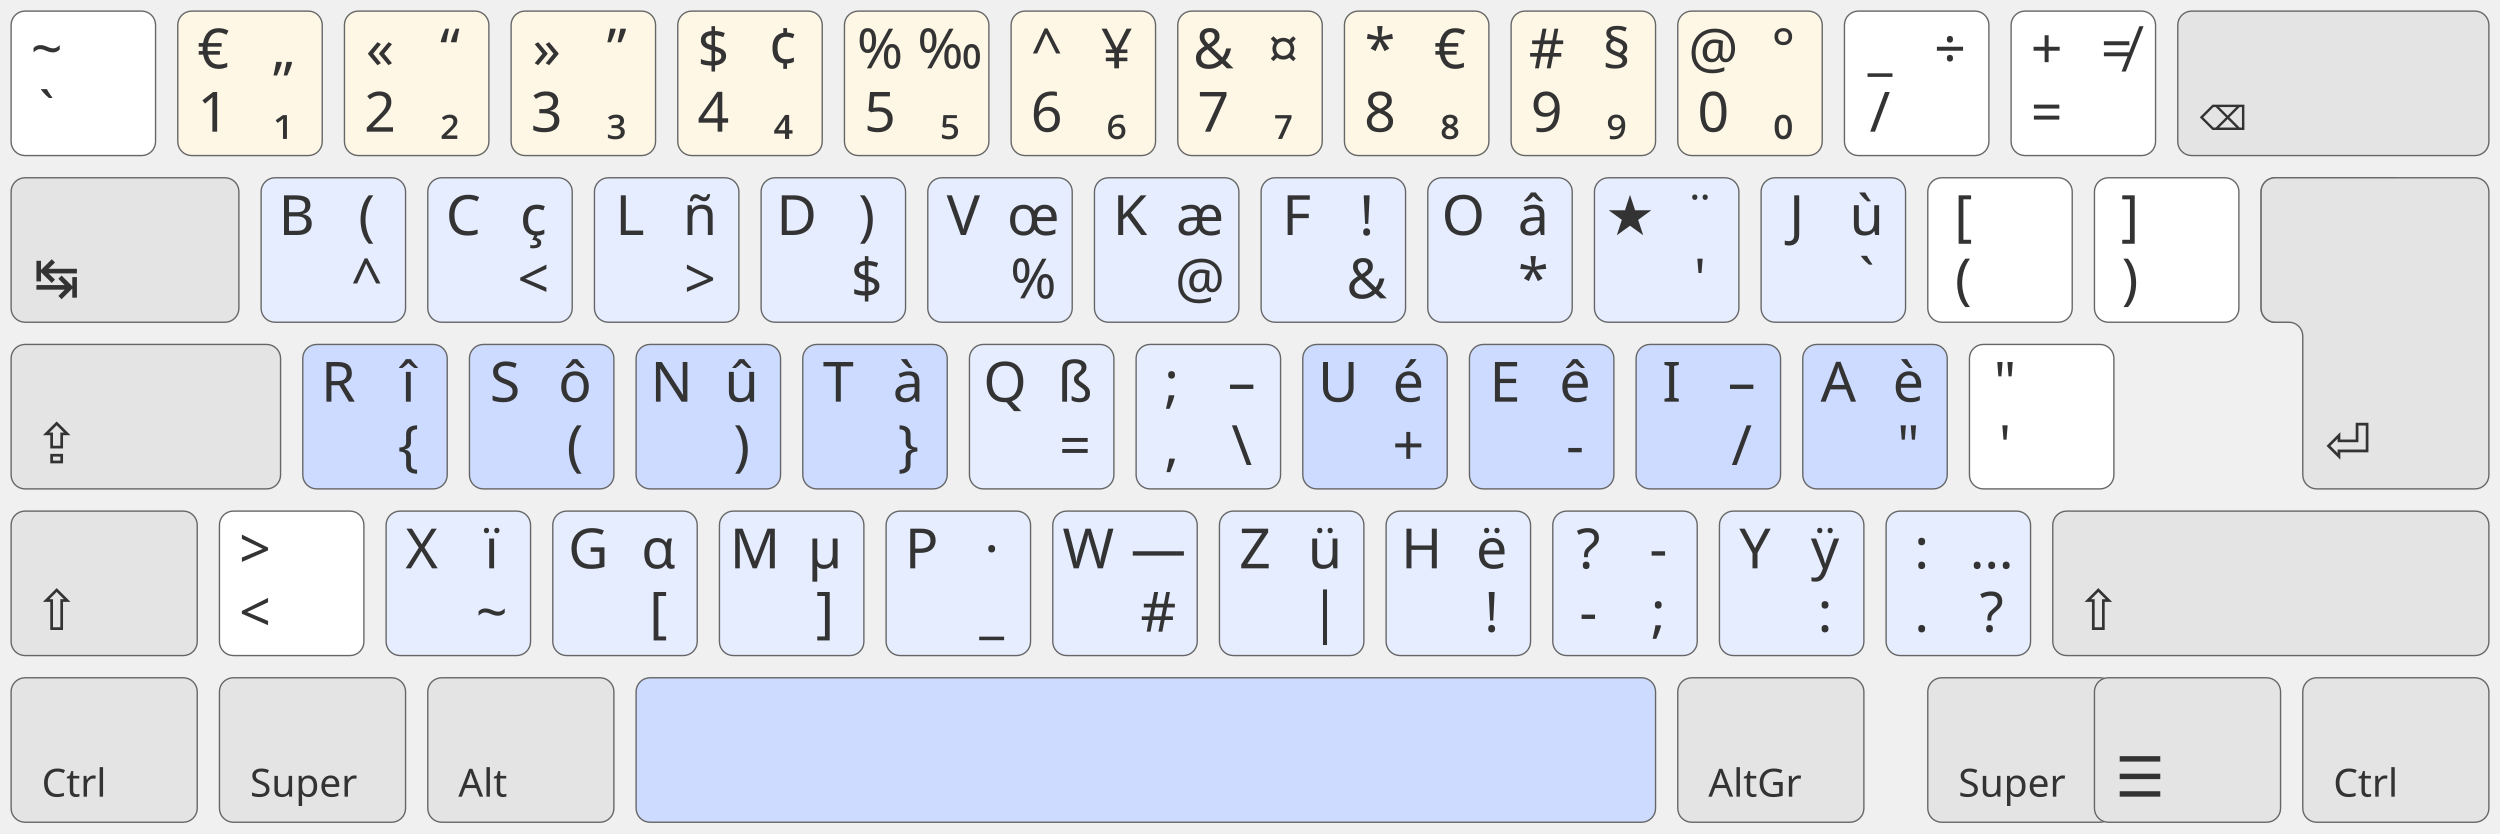
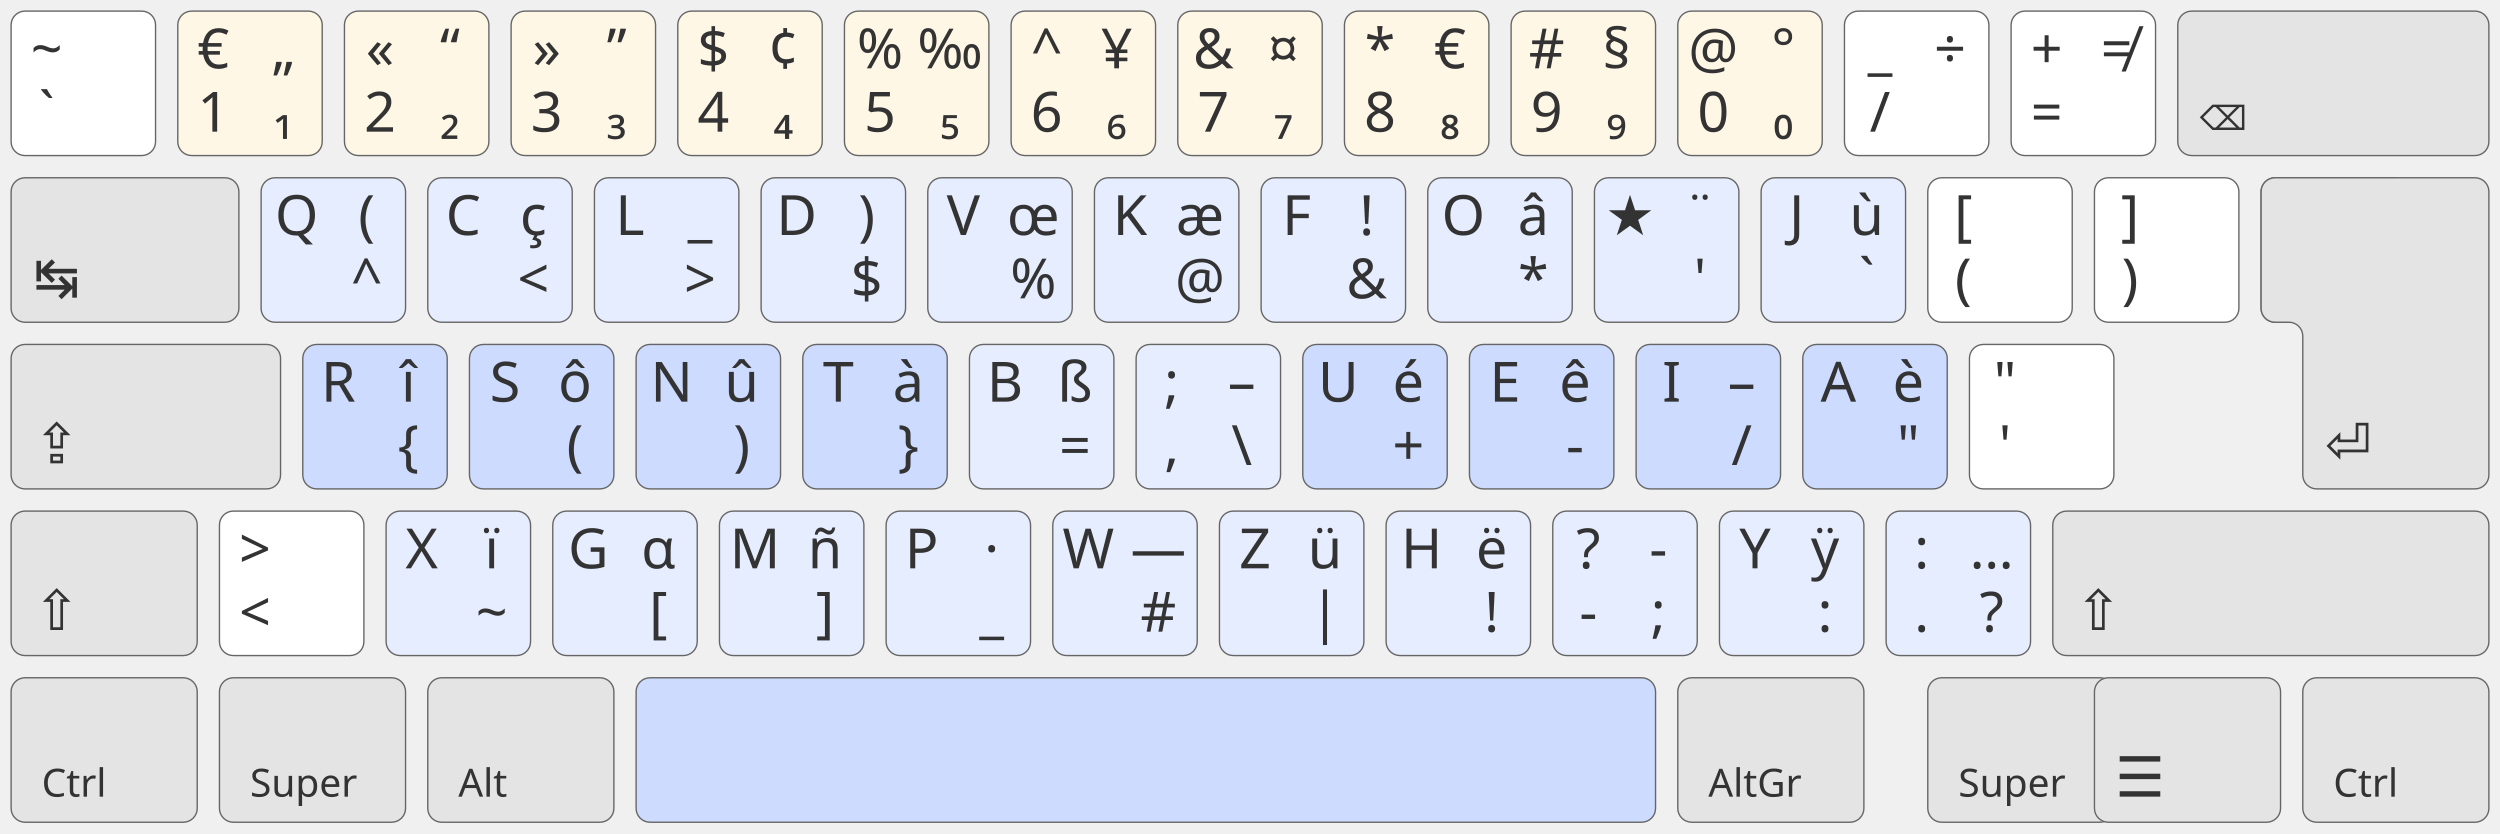
<svg xmlns="http://www.w3.org/2000/svg" class="iso intlBackslash mixed" platform="gnu" theme="reach" viewBox="0 0 900 300">
  <style>
    :root { color-scheme: light dark; }

    rect, path {
      stroke: #666;
      stroke-width: .5px;
      fill: #fff;
    }
    .specialKey,
    .specialKey rect,
    .specialKey path {
      fill: #e4e4e4;
    }
    text {
      fill: #333;
      font: normal 20px sans-serif;
      text-align: center;
    }
    #Backspace text {
      font-size: 12px;
    }

    #Escape { display: none; }

    #row_AE { transform: translate(4px, 4px); }
    #row_AD { transform: translate(4px, 64px); }
    #row_AC { transform: translate(4px, 124px); }
    #row_AB { transform: translate(4px, 184px); }
    #row_AA { transform: translate(4px, 244px); }

    /* Backslash + Enter */
    #Enter path.alt,
    #Enter     .iso,
    #Backslash .iso,
    .alt #Enter rect.ansi,
    .iso #Enter rect.ansi,
    .iso #Enter text.ansi,
    .alt #Backslash .ansi,
    .iso #Backslash .ansi { display: none; }
    #Enter text.ansi,
    .alt #Enter     .alt,
    .iso #Enter     .iso,
    .iso #Backslash .iso { display: block; }
    .iso #Backslash { transform: translate(765px, 60px); }
    .alt #Backslash { transform: translate(780px, -60px); }

    /* Backspace + IntlYen */
    #IntlYen, #Backspace .alt,
    .intlYen  #Backspace .ansi { display: none; }
    .intlYen  #Backspace .alt,
    .intlYen  #IntlYen { display: block; }

    /* ShiftLeft + IntlBackslash */
    #IntlBackslash, #ShiftLeft .iso,
    .intlBackslash  #ShiftLeft .ansi { display: none; }
    .intlBackslash  #ShiftLeft .iso,
    .intlBackslash  #IntlBackslash { display: block; }

    /* ShiftRight + IntlRo */
    #IntlRo, #ShiftRight .abnt,
    .intlRo  #ShiftRight .ansi { display: none; }
    .intlRo  #ShiftRight .abnt,
    .intlRo  #IntlRo { display: block; }

    /* Angle Mod */
    .am #KeyZ          { transform: translateX( 74px); }
    .am #KeyX          { transform: translateX(134px); }
    .am #KeyC          { transform: translateX(194px); }
    .am #KeyV          { transform: translateX(254px); }
    .am #KeyB          { transform: translateX(314px); }
    .am #IntlBackslash { transform: translateX(374px); }

    .specialKey   .ergo,
    .specialKey   .ol60,
    .specialKey   .ol50,
    .specialKey   .ol40,
    #Space        .ol60,
    #Space        .ol50,
    #Space        .ol40,
    #Backquote    .ol60,
    #BracketRight .ol60,
    #Equal        .ol60,
    .ergo #CapsLock,
    .ergo #Space      rect,
    .ergo #Backslash  rect,
    .ergo .specialKey rect,
    .ergo .specialKey text { display: none; }
    .ol50 #Escape,
    .ol40 #Escape,
    .ol60 #Space        .ol60,
    .ol50 #Space        .ol50,
    .ol40 #Space        .ol40,
    .ol60 #Backquote    .ol60,
    .ol60 #BracketRight .ol60,
    .ol60 #Backslash    .ol60,
    .ol60 #Equal        .ol60,
    .ol60 .specialKey   .ol60,
    .ol50 .specialKey   .ol50,
    .ol40 .specialKey   .ol40,
    .ergo .specialKey   .ergo { display: block; }

    .ol50 .pinkyKey, .ol50 #ContextMenu,
    .ol40 .pinkyKey, .ol40 #ContextMenu,
    .ol40 #row_AE .numberKey { display: none; }

    .ergo #row_AE       { transform: translate(94px, 4px); }
    .ergo #row_AD       { transform: translate(64px, 64px); }
    .ergo #row_AC       { transform: translate(49px, 124px); }
    .ergo #row_AB       { transform: translate(19px, 184px); }

    .ergo #Tab          { transform: translate(15px, 0px); }
    .ergo #ShiftLeft    { transform: translate(60px, 0px); }
    .ergo #ControlLeft  { transform: translate(75px, 0px); }
    .ergo #MetaLeft     { transform: translate(150px, 0px); }
    .ergo #AltLeft      { transform: translate(240px, 0px); }
    .ergo #Space        { transform: translate(315px, 0px); }
    .ergo #AltRight     { transform: translate(540px, 0px); }
    .ergo #MetaRight    { transform: translate(630px, 0px); }
    .ergo #ControlRight { transform: translate(750px, 0px); }

    .ergo .left         { transform: translate(-15px, 0px); }
    .ergo .right        { transform: translate(15px, 0px); }

    .ol60 .left         { transform: translate(-75px, 0px); }
    .ol60 #ControlRight { transform: translate(810px, 0px); }
    .ol60 #Backquote    { transform: translate(-15px, 0px); }
    .ol60 #ShiftRight   { transform: translate(795px, 0px); }
    .ol60 #ContextMenu  { transform: translate(750px, 0px); }
    .ol60 #Backslash    { transform: translate(690px, 120px); }
    .ol60 #Backspace    { transform: translate(277.5px, 60px); }
    .ol60 #Enter        { transform: translate(322.5px, 60px); }

    .ol50 #Escape       { transform: translate(-15px, 0px); }
    .ol50 #Backspace    { transform: translate(660px, 0px); }
    .ol50 #Enter        { transform: translate(705px, -60px); }

    .ol40 #Escape       { transform: translate(-15px, 120px); }
    .ol40 #Backspace    { transform: translate(660px, 60px); }
    .ol40 #Enter        { transform: translate(705px, 0px); }

    [platform="gnu"].ergo .specialKey .win,
    [platform="gnu"].ergo .specialKey .mac,
    [platform="win"].ergo .specialKey .gnu,
    [platform="win"].ergo .specialKey .mac { display: none; }
    .ergo .specialKey .mac,
    [platform="gnu"].ergo .specialKey .gnu,
    [platform="win"].ergo .specialKey .win { display: block; }

    /* swap Alt/Meta for MacOSX */
    [platform="gnu"].ergo #MetaLeft,
    [platform="win"].ergo #MetaLeft,
                    .ergo #AltLeft   { transform: translate(150px, 0px); }
    [platform="gnu"].ergo #AltLeft,
    [platform="win"].ergo #AltLeft,
                    .ergo #MetaLeft  { transform: translate(240px, 0px); }
    [platform="gnu"].ergo #AltRight,
    [platform="win"].ergo #AltRight,
                    .ergo #MetaRight { transform: translate(570px, 0px); }
    [platform="gnu"].ergo #MetaRight,
    [platform="win"].ergo #MetaRight,
                    .ergo #AltRight  { transform: translate(660px, 0px); }

    #NonConvert, #Convert, #KanaMode,
    #Lang1, #Lang2,
    #Space .jis,
    #Space .ks,
    .ergo #Space .ansi,
    .ol60 #Space .ansi,
    .ks  #Space .ansi,
    .ks  #Space .jis,
    .jis #Space .ansi,
    .jis #Space .ks { display: none; }
    .ks  #Space .ks,
    .jis #NonConvert, .jis #Convert, .jis #KanaMode,
    .ks #Lang1, .ks #Lang2,
    .jis #Space .jis { display: block; }

    #Backquote .jis,
    #CapsLock  .jis,
    .jis #Backquote .ansi,
    .jis #CapsLock  .ansi { display: none; }
    .jis #Backquote .jis,
    .jis #CapsLock .jis { display: block; }

    #Space text,
    #Lang1 text,
    #Lang2 text,
    #Convert text,
    #NonConvert text,
    .jis #CapsLock text { font-size: 14px; }
    #KanaMode text,
    .jis #Backquote text { font-size: 10px; }

    .specialKey .win,
    .specialKey .gnu {
      display: none;
      font-size: 14px;
    }

    /* display MacOSX by default */
    [platform="gnu"] .specialKey .win,
    [platform="gnu"] .specialKey .mac,
    [platform="win"] .specialKey .gnu,
    [platform="win"] .specialKey .mac { display: none; }
    [platform="mac"] .specialKey .mac,
    [platform="gnu"] .specialKey .gnu,
    [platform="win"] .specialKey .win { display: block; }

    /* swap Alt/Meta for MacOSX */
    [platform="gnu"] #MetaLeft,
    [platform="win"] #MetaLeft,  #AltLeft   { transform: translate(75px, 0px); }
    [platform="gnu"] #AltLeft,
    [platform="win"] #AltLeft,   #MetaLeft  { transform: translate(150px, 0px); }
    [platform="gnu"] #AltRight,
    [platform="win"] #AltRight,  #MetaRight { transform: translate(600px, 0px); }
    [platform="gnu"] #MetaRight,
    [platform="win"] #MetaRight, #AltRight  { transform: translate(675px, 0px); }

    /* optional color theme: reach */
    [theme="reach"] .numberKey rect { fill: hsl( 42, 100%, 95%); }
    [theme="reach"] .letterKey rect { fill: hsl(222, 100%, 95%); }
    [theme="reach"] .homeKey   rect { fill: hsl(222, 100%, 90%); }

    /* optional color theme: hints */
    [theme="hints"] [finger="m1"] rect { fill: hsl(  0, 100%, 95%); }
    [theme="hints"] [finger="l2"] rect { fill: hsl( 42, 100%, 85%); }
    [theme="hints"] [finger="r2"] rect { fill: hsl( 61, 100%, 85%); }
    [theme="hints"] [finger="l3"] rect,
    [theme="hints"] [finger="r3"] rect { fill: hsl(136, 100%, 85%); }
    [theme="hints"] [finger="l4"] rect,
    [theme="hints"] [finger="r4"] rect { fill: hsl(200, 100%, 85%); }
    [theme="hints"] [finger="l5"] rect,
    [theme="hints"] [finger="r5"] rect { fill: hsl(230, 100%, 85%); }
    [theme="hints"] .specialKey   rect,
    [theme="hints"] .specialKey   path { fill: #e4e4e4; }
    [theme="hints"] .hint         rect { fill: #a33; }
    [theme="hints"] .press        rect { fill: #335; }
    [theme="hints"] .press        text { fill: #fff; }
    [theme="hints"] .hint text {
      font-weight: bold;
      fill: white;
    }

    /* hide level3-6 by default */
    .level3, .level4, .level5, .level6 { display: none; }

    /* show 1dk */
    .odk .level5,
    .odk .level6 { display: block; }

    /* show 1dk and AltGr */
    .mixed .level3,
    .mixed .level5 { display: block; opacity: 1; }
    .mixed .level5 { transform: translate(0px, -22.8px); }

    /* show AltGr */
    .altgr .level3,
    .altgr .level4 { display: block; opacity: 1; }

    @media (prefers-color-scheme: dark) {
      rect, path { stroke: #777; fill: #444; }
      .specialKey, .specialKey rect, .specialKey path { fill: #333; }
      text { fill: #bbb; }
      .level3, .level4 { fill: #99f; }
      .level5, .level6 { fill: #6d6; }
      .deadKey { fill: #f44; }

      [theme="reach"] .numberKey rect { fill: hsl( 61, 25%, 30%); }
      [theme="reach"] .letterKey rect { fill: hsl(136, 30%, 30%); }
      [theme="reach"] .letterKey rect { fill: hsl(180, 30%, 30%); }
      [theme="reach"] .homeKey   rect { fill: hsl(230, 30%, 30%); }

      [theme="hints"] [finger="m1"] rect { fill: hsl(  0, 25%, 30%); }
      [theme="hints"] [finger="l2"] rect { fill: hsl( 31, 30%, 30%); }
      [theme="hints"] [finger="r2"] rect { fill: hsl( 61, 30%, 30%); }
      [theme="hints"] [finger="l3"] rect,
      [theme="hints"] [finger="r3"] rect { fill: hsl(136, 30%, 30%); }
      [theme="hints"] [finger="l4"] rect,
      [theme="hints"] [finger="r4"] rect { fill: hsl(200, 30%, 30%); }
      [theme="hints"] [finger="l5"] rect,
      [theme="hints"] [finger="r5"] rect { fill: hsl(230, 30%, 30%); }
      [theme="hints"] .specialKey   rect,
      [theme="hints"] .specialKey   path { fill: #333; }
      [theme="hints"] .hint         rect { fill: #a33; }
      [theme="hints"] .press        rect { fill: #335; }
      [theme="hints"] .press        text { fill: #fff; }
      [theme="hints"] .hint text {
        font-weight: bold;
        fill: white;
      }
    }
  </style>
  <g id="row_AE">
    <g class="left">
      <g class="specialKey" finger="l5" id="Escape">
        <rect width="67" height="52" class="ergo" rx="5" ry="5" />
        <text x="16.4" y="42.8" class="ergo" text-anchor="middle">⎋</text>
      </g>
      <g class="pinkyKey" finger="l5" id="Backquote">
        <rect width="52" height="52" rx="5" ry="5" class="specialKey jis" />
        <rect width="52" height="52" rx="5" ry="5" class="ansi alt iso ergo" />
        <rect width="67" height="52" rx="5" ry="5" class="ol60" />
        <text x="26" y="20" class="jis" text-anchor="middle">半角</text>
        <text x="26" y="32" class="jis" text-anchor="middle">全角</text>
        <text x="26" y="44" class="jis" text-anchor="middle">漢字</text>
        <g class="ansi key" text-anchor="middle">
          <text x="12.8" y="43.4" class="level1">`</text>
          <text x="12.8" y="20.6" class="level2">~</text>
          <text x="38.0" y="43.4" class="level3" />
          <text x="38.0" y="20.6" class="level4" />
          <text x="38.0" y="43.4" class="level5" />
          <text x="38.0" y="20.6" class="level6" />
        </g>
      </g>
      <g class="numberKey" finger="l5" id="Digit1" transform="translate(60)">
        <rect width="52" height="52" rx="5" ry="5" />
        <g class="key" text-anchor="middle">
          <text x="12.8" y="43.4" class="level1">1</text>
          <text x="12.8" y="20.6" class="level2">€</text>
          <text x="38.0" y="43.4" class="level3">₁</text>
          <text x="38.0" y="20.6" class="level4">¹</text>
          <text x="38.0" y="43.4" class="level5">„</text>
          <text x="38.0" y="20.6" class="level6">‚</text>
        </g>
      </g>
      <g class="numberKey" finger="l4" id="Digit2" transform="translate(120)">
        <rect width="52" height="52" rx="5" ry="5" />
        <g class="key" text-anchor="middle">
          <text x="12.8" y="43.4" class="level1">2</text>
          <text x="12.8" y="20.6" class="level2">«</text>
          <text x="38.0" y="43.4" class="level3">₂</text>
          <text x="38.0" y="20.6" class="level4">²</text>
          <text x="38.0" y="43.4" class="level5">“</text>
          <text x="38.0" y="20.6" class="level6">‘</text>
        </g>
      </g>
      <g class="numberKey" finger="l3" id="Digit3" transform="translate(180)">
        <rect width="52" height="52" rx="5" ry="5" />
        <g class="key" text-anchor="middle">
          <text x="12.8" y="43.4" class="level1">3</text>
          <text x="12.8" y="20.6" class="level2">»</text>
          <text x="38.0" y="43.4" class="level3">₃</text>
          <text x="38.0" y="20.6" class="level4">³</text>
          <text x="38.0" y="43.4" class="level5">”</text>
          <text x="38.0" y="20.6" class="level6">’</text>
        </g>
      </g>
      <g class="numberKey" finger="l2" id="Digit4" transform="translate(240)">
        <rect width="52" height="52" rx="5" ry="5" />
        <g class="key" text-anchor="middle">
          <text x="12.8" y="43.4" class="level1">4</text>
          <text x="12.8" y="20.6" class="level2">$</text>
          <text x="38.0" y="43.4" class="level3">₄</text>
          <text x="38.0" y="20.6" class="level4">⁴</text>
          <text x="38.0" y="43.4" class="level5">¢</text>
          <text x="38.0" y="20.6" class="level6" />
        </g>
      </g>
      <g class="numberKey" finger="l2" id="Digit5" transform="translate(300)">
        <rect width="52" height="52" rx="5" ry="5" />
        <g class="key" text-anchor="middle">
          <text x="12.8" y="43.4" class="level1">5</text>
          <text x="12.8" y="20.6" class="level2">%</text>
          <text x="38.0" y="43.4" class="level3">₅</text>
          <text x="38.0" y="20.6" class="level4">⁵</text>
          <text x="38.0" y="43.4" class="level5">‰</text>
          <text x="38.0" y="20.6" class="level6" />
        </g>
      </g>
    </g>
    <g class="right">
      <g class="numberKey" finger="r2" id="Digit6" transform="translate(360)">
        <rect width="52" height="52" rx="5" ry="5" />
        <g class="key" text-anchor="middle">
          <text x="12.8" y="43.4" class="level1">6</text>
          <text x="12.8" y="20.6" class="level2">^</text>
          <text x="38.0" y="43.4" class="level3">₆</text>
          <text x="38.0" y="20.6" class="level4">⁶</text>
          <text x="38.0" y="43.4" class="level5">¥</text>
-           <text x="38.0" y="20.6" class="level6">¡</text>
+           <text x="38.0" y="20.6" class="level6" />
        </g>
      </g>
      <g class="numberKey" finger="r2" id="Digit7" transform="translate(420)">
        <rect width="52" height="52" rx="5" ry="5" />
        <g class="key" text-anchor="middle">
          <text x="12.8" y="43.4" class="level1">7</text>
          <text x="12.8" y="20.6" class="level2">&amp;</text>
          <text x="38.0" y="43.4" class="level3">₇</text>
          <text x="38.0" y="20.6" class="level4">⁷</text>
          <text x="38.0" y="43.4" class="level5">¤</text>
-           <text x="38.0" y="20.6" class="level6" />
+           <text x="38.0" y="20.6" class="level6">¡</text>
        </g>
      </g>
      <g class="numberKey" finger="r3" id="Digit8" transform="translate(480)">
        <rect width="52" height="52" rx="5" ry="5" />
        <g class="key" text-anchor="middle">
          <text x="12.8" y="43.4" class="level1">8</text>
          <text x="12.8" y="20.6" class="level2">*</text>
          <text x="38.0" y="43.4" class="level3">₈</text>
          <text x="38.0" y="20.6" class="level4">⁸</text>
          <text x="38.0" y="43.4" class="level5">€</text>
          <text x="38.0" y="20.6" class="level6" />
        </g>
      </g>
      <g class="numberKey" finger="r4" id="Digit9" transform="translate(540)">
        <rect width="52" height="52" rx="5" ry="5" />
        <g class="key" text-anchor="middle">
          <text x="12.8" y="43.4" class="level1">9</text>
          <text x="12.8" y="20.6" class="level2">#</text>
          <text x="38.0" y="43.4" class="level3">₉</text>
          <text x="38.0" y="20.6" class="level4">⁹</text>
          <text x="38.0" y="43.4" class="level5">§</text>
          <text x="38.0" y="20.6" class="level6" />
        </g>
      </g>
      <g class="numberKey" finger="r5" id="Digit0" transform="translate(600)">
        <rect width="52" height="52" rx="5" ry="5" />
        <g class="key" text-anchor="middle">
          <text x="12.8" y="43.4" class="level1">0</text>
          <text x="12.8" y="20.6" class="level2">@</text>
          <text x="38.0" y="43.4" class="level3">₀</text>
          <text x="38.0" y="20.6" class="level4">⁰</text>
          <text x="38.0" y="43.4" class="level5">°</text>
          <text x="38.0" y="20.6" class="level6" />
        </g>
      </g>
      <g class="pinkyKey" finger="r5" id="Minus" transform="translate(660)">
        <rect width="52" height="52" rx="5" ry="5" />
        <g class="key" text-anchor="middle">
          <text x="12.8" y="43.4" class="level1">/</text>
          <text x="12.8" y="20.6" class="level2">_</text>
          <text x="38.0" y="43.4" class="level3" />
          <text x="38.0" y="20.6" class="level4" />
          <text x="38.0" y="43.4" class="level5">÷</text>
          <text x="38.0" y="20.6" class="level6">–</text>
        </g>
      </g>
      <g class="pinkyKey" finger="r5" id="Equal" transform="translate(720)">
        <rect width="52" height="52" rx="5" ry="5" />
        <rect width="67" height="52" rx="5" ry="5" class="ol60" />
        <g class="key" text-anchor="middle">
          <text x="12.8" y="43.4" class="level1">=</text>
          <text x="12.8" y="20.6" class="level2">+</text>
          <text x="38.0" y="43.4" class="level3" />
          <text x="38.0" y="20.6" class="level4" />
          <text x="38.0" y="43.4" class="level5">≠</text>
          <text x="38.0" y="20.6" class="level6">±</text>
        </g>
      </g>
      <g class="pinkyKey" finger="r5" id="IntlYen" transform="translate(780)">
        <rect width="52" height="52" rx="5" ry="5" />
        <g class="key" text-anchor="middle">
          <text x="12.8" y="43.4" class="level1" />
          <text x="12.8" y="20.6" class="level2" />
          <text x="38.0" y="43.4" class="level3" />
          <text x="38.0" y="20.6" class="level4" />
          <text x="38.0" y="43.4" class="level5" />
          <text x="38.0" y="20.6" class="level6" />
        </g>
      </g>
      <g class="specialKey" finger="r5" id="Backspace" transform="translate(780)">
        <rect width="112" height="52" rx="5" ry="5" class="ansi" />
        <rect width="67" height="112" rx="5" ry="5" class="ol60" y="-60" />
        <rect width="67" height="52" rx="5" ry="5" class="ol40 ol50" />
        <rect width="52" height="52" rx="5" ry="5" class="alt" x="60" />
        <text x="16.4" y="42.8" class="ansi" text-anchor="middle">⌫</text>
        <text x="16.4" y="42.8" class="ergo" text-anchor="middle">⌫</text>
        <text x="16.4" y="42.8" class="alt" text-anchor="middle" transform="translate(60)">⌫</text>
      </g>
    </g>
  </g>
  <g id="row_AD">
    <g class="left">
      <g class="specialKey" finger="l5" id="Tab">
        <rect width="82" height="52" rx="5" ry="5" />
        <rect width="67" height="52" class="ergo" rx="5" ry="5" />
        <text x="16.4" y="42.8" text-anchor="middle">↹</text>
        <text x="16.4" y="42.8" text-anchor="middle" class="ergo">↹</text>
      </g>
      <g class="letterKey" finger="l5" id="KeyQ" transform="translate(90)">
        <rect width="52" height="52" rx="5" ry="5" />
        <g class="key" text-anchor="middle">
          <text x="12.8" y="43.4" class="level1" />
-           <text x="12.8" y="20.6" class="level2">B</text>
+           <text x="12.8" y="20.6" class="level2">Q</text>
          <text x="38.0" y="43.4" class="level3">^</text>
          <text x="38.0" y="20.6" class="level4 deadKey">^</text>
          <text x="38.0" y="43.4" class="level5">(</text>
          <text x="38.0" y="20.6" class="level6" />
        </g>
      </g>
      <g class="letterKey" finger="l4" id="KeyW" transform="translate(150)">
        <rect width="52" height="52" rx="5" ry="5" />
        <g class="key" text-anchor="middle">
          <text x="12.8" y="43.4" class="level1" />
          <text x="12.8" y="20.6" class="level2">C</text>
          <text x="38.0" y="43.4" class="level3">&lt;</text>
          <text x="38.0" y="20.6" class="level4" />
          <text x="38.0" y="43.4" class="level5">ç</text>
          <text x="38.0" y="20.6" class="level6" />
        </g>
      </g>
      <g class="letterKey" finger="l3" id="KeyE" transform="translate(210)">
        <rect width="52" height="52" rx="5" ry="5" />
        <g class="key" text-anchor="middle">
          <text x="12.8" y="43.4" class="level1" />
          <text x="12.8" y="20.6" class="level2">L</text>
          <text x="38.0" y="43.4" class="level3">&gt;</text>
          <text x="38.0" y="20.6" class="level4" />
-           <text x="38.0" y="43.4" class="level5">ñ</text>
+           <text x="38.0" y="43.4" class="level5">_</text>
          <text x="38.0" y="20.6" class="level6" />
        </g>
      </g>
      <g class="letterKey" finger="l2" id="KeyR" transform="translate(270)">
        <rect width="52" height="52" rx="5" ry="5" />
        <g class="key" text-anchor="middle">
          <text x="12.8" y="43.4" class="level1" />
          <text x="12.8" y="20.6" class="level2">D</text>
          <text x="38.0" y="43.4" class="level3">$</text>
          <text x="38.0" y="20.6" class="level4 deadKey">¤</text>
          <text x="38.0" y="43.4" class="level5">)</text>
          <text x="38.0" y="20.6" class="level6" />
        </g>
      </g>
      <g class="letterKey" finger="l2" id="KeyT" transform="translate(330)">
        <rect width="52" height="52" rx="5" ry="5" />
        <g class="key" text-anchor="middle">
          <text x="12.8" y="43.4" class="level1" />
          <text x="12.8" y="20.6" class="level2">V</text>
          <text x="38.0" y="43.4" class="level3">%</text>
          <text x="38.0" y="20.6" class="level4">‰</text>
          <text x="38.0" y="43.4" class="level5">œ</text>
          <text x="38.0" y="20.6" class="level6" />
        </g>
      </g>
    </g>
    <g class="right">
      <g class="letterKey" finger="r2" id="KeyY" transform="translate(390)">
        <rect width="52" height="52" rx="5" ry="5" />
        <g class="key" text-anchor="middle">
          <text x="12.8" y="43.4" class="level1" />
          <text x="12.8" y="20.6" class="level2">K</text>
          <text x="38.0" y="43.4" class="level3">@</text>
          <text x="38.0" y="20.6" class="level4" />
          <text x="38.0" y="43.4" class="level5">æ</text>
          <text x="38.0" y="20.6" class="level6" />
        </g>
      </g>
      <g class="letterKey" finger="r2" id="KeyU" transform="translate(450)">
        <rect width="52" height="52" rx="5" ry="5" />
        <g class="key" text-anchor="middle">
          <text x="12.8" y="43.4" class="level1" />
          <text x="12.8" y="20.6" class="level2">F</text>
          <text x="38.0" y="43.4" class="level3">&amp;</text>
          <text x="38.0" y="20.6" class="level4" />
          <text x="38.0" y="43.4" class="level5">!</text>
          <text x="38.0" y="20.6" class="level6" />
        </g>
      </g>
      <g class="letterKey" finger="r3" id="KeyI" transform="translate(510)">
        <rect width="52" height="52" rx="5" ry="5" />
        <g class="key" text-anchor="middle">
          <text x="12.8" y="43.4" class="level1" />
          <text x="12.8" y="20.6" class="level2">O</text>
          <text x="38.0" y="43.4" class="level3">*</text>
          <text x="38.0" y="20.6" class="level4">×</text>
          <text x="38.0" y="43.4" class="level5">â</text>
          <text x="38.0" y="20.6" class="level6" />
        </g>
      </g>
      <g class="letterKey" finger="r4" id="KeyO" transform="translate(570)">
        <rect width="52" height="52" rx="5" ry="5" />
        <g class="key" text-anchor="middle">
          <text x="12.8" y="43.4" class="level1" />
          <text x="12.8" y="20.6" class="level2 deadKey">★</text>
          <text x="38.0" y="43.4" class="level3">'</text>
          <text x="38.0" y="20.6" class="level4 deadKey">´</text>
          <text x="38.0" y="43.4" class="level5 deadKey">¨</text>
          <text x="38.0" y="20.6" class="level6" />
        </g>
      </g>
      <g class="letterKey" finger="r5" id="KeyP" transform="translate(630)">
        <rect width="52" height="52" rx="5" ry="5" />
        <g class="key" text-anchor="middle">
          <text x="12.8" y="43.4" class="level1" />
          <text x="12.8" y="20.6" class="level2">J</text>
          <text x="38.0" y="43.4" class="level3">`</text>
          <text x="38.0" y="20.6" class="level4 deadKey">`</text>
          <text x="38.0" y="43.4" class="level5">ù</text>
          <text x="38.0" y="20.6" class="level6" />
        </g>
      </g>
      <g class="pinkyKey" finger="r5" id="BracketLeft" transform="translate(690)">
        <rect width="52" height="52" rx="5" ry="5" />
        <g class="key" text-anchor="middle">
          <text x="12.8" y="43.4" class="level1">(</text>
          <text x="12.8" y="20.6" class="level2">[</text>
          <text x="38.0" y="43.4" class="level3" />
          <text x="38.0" y="20.6" class="level4" />
          <text x="38.0" y="43.4" class="level5" />
          <text x="38.0" y="20.6" class="level6" />
        </g>
      </g>
      <g class="pinkyKey" finger="r5" id="BracketRight" transform="translate(750)">
        <rect width="52" height="52" rx="5" ry="5" />
        <rect width="67" height="52" rx="5" ry="5" class="ol60" />
        <g class="key" text-anchor="middle">
          <text x="12.8" y="43.4" class="level1">)</text>
          <text x="12.8" y="20.6" class="level2">]</text>
          <text x="38.0" y="43.4" class="level3" />
          <text x="38.0" y="20.6" class="level4" />
          <text x="38.0" y="43.4" class="level5" />
          <text x="38.0" y="20.6" class="level6" />
        </g>
      </g>
      <g class="pinkyKey" finger="r5" id="Backslash" transform="translate(810)">
        <rect width="82" height="52" rx="5" ry="5" class="ansi" />
        <rect width="52" height="52" rx="5" ry="5" class="iso ol60" />
        <g class="key" text-anchor="middle">
          <text x="12.8" y="43.4" class="level1">\</text>
          <text x="12.8" y="20.6" class="level2">|</text>
          <text x="38.0" y="43.4" class="level3" />
          <text x="38.0" y="20.6" class="level4" />
          <text x="38.0" y="43.4" class="level5" />
          <text x="38.0" y="20.6" class="level6" />
        </g>
      </g>
    </g>
  </g>
  <g id="row_AC">
    <g class="left">
      <g class="specialKey" finger="l5" id="CapsLock">
        <rect width="97" height="52" rx="5" ry="5" />
        <text x="16.4" y="42.8" text-anchor="middle" class="ansi">⇪</text>
        <text x="23.0" y="42.8" text-anchor="middle" class="jis">英数</text>
      </g>
      <g class="letterKey homeKey" finger="l5" id="KeyA" transform="translate(105)">
        <rect width="52" height="52" rx="5" ry="5" />
        <g class="key" text-anchor="middle">
          <text x="12.8" y="43.4" class="level1" />
          <text x="12.8" y="20.6" class="level2">R</text>
          <text x="38.0" y="43.4" class="level3">{</text>
          <text x="38.0" y="20.6" class="level4 deadKey">ˇ</text>
          <text x="38.0" y="43.4" class="level5">î</text>
          <text x="38.0" y="20.6" class="level6" />
        </g>
      </g>
      <g class="letterKey homeKey" finger="l4" id="KeyS" transform="translate(165)">
        <rect width="52" height="52" rx="5" ry="5" />
        <g class="key" text-anchor="middle">
          <text x="12.8" y="43.4" class="level1" />
          <text x="12.8" y="20.6" class="level2">S</text>
          <text x="38.0" y="43.4" class="level3">(</text>
-           <text x="38.0" y="20.6" class="level4">⁽</text>
+           <text x="38.0" y="20.6" class="level4" />
          <text x="38.0" y="43.4" class="level5">ô</text>
          <text x="38.0" y="20.6" class="level6" />
        </g>
      </g>
      <g class="letterKey homeKey" finger="l3" id="KeyD" transform="translate(225)">
        <rect width="52" height="52" rx="5" ry="5" />
        <g class="key" text-anchor="middle">
          <text x="12.8" y="43.4" class="level1" />
          <text x="12.8" y="20.6" class="level2">N</text>
          <text x="38.0" y="43.4" class="level3">)</text>
-           <text x="38.0" y="20.6" class="level4">⁾</text>
+           <text x="38.0" y="20.6" class="level4" />
          <text x="38.0" y="43.4" class="level5">û</text>
          <text x="38.0" y="20.6" class="level6" />
        </g>
      </g>
      <g class="letterKey homeKey" finger="l2" id="KeyF" transform="translate(285)">
        <rect width="52" height="52" rx="5" ry="5" />
        <g class="key" text-anchor="middle">
          <text x="12.8" y="43.4" class="level1" />
          <text x="12.8" y="20.6" class="level2">T</text>
          <text x="38.0" y="43.4" class="level3">}</text>
          <text x="38.0" y="20.6" class="level4" />
          <text x="38.0" y="43.4" class="level5">à</text>
          <text x="38.0" y="20.6" class="level6" />
        </g>
      </g>
      <g class="letterKey" finger="l2" id="KeyG" transform="translate(345)">
        <rect width="52" height="52" rx="5" ry="5" />
        <g class="key" text-anchor="middle">
          <text x="12.8" y="43.4" class="level1" />
-           <text x="12.8" y="20.6" class="level2">Q</text>
+           <text x="12.8" y="20.6" class="level2">B</text>
          <text x="38.0" y="43.4" class="level3">=</text>
          <text x="38.0" y="20.6" class="level4">≠</text>
          <text x="38.0" y="43.4" class="level5">ß</text>
          <text x="38.0" y="20.6" class="level6" />
        </g>
      </g>
    </g>
    <g class="right">
      <g class="letterKey" finger="r2" id="KeyH" transform="translate(405)">
        <rect width="52" height="52" rx="5" ry="5" />
        <g class="key" text-anchor="middle">
          <text x="12.8" y="43.4" class="level1">,</text>
          <text x="12.8" y="20.6" class="level2">;</text>
          <text x="38.0" y="43.4" class="level3">\</text>
          <text x="38.0" y="20.6" class="level4 deadKey">/</text>
          <text x="38.0" y="43.4" class="level5">–</text>
          <text x="38.0" y="20.6" class="level6">_</text>
        </g>
      </g>
      <g class="letterKey homeKey" finger="r2" id="KeyJ" transform="translate(465)">
        <rect width="52" height="52" rx="5" ry="5" />
        <g class="key" text-anchor="middle">
          <text x="12.8" y="43.4" class="level1" />
          <text x="12.8" y="20.6" class="level2">U</text>
          <text x="38.0" y="43.4" class="level3">+</text>
          <text x="38.0" y="20.6" class="level4">±</text>
          <text x="38.0" y="43.4" class="level5">é</text>
          <text x="38.0" y="20.6" class="level6" />
        </g>
      </g>
      <g class="letterKey homeKey" finger="r3" id="KeyK" transform="translate(525)">
        <rect width="52" height="52" rx="5" ry="5" />
        <g class="key" text-anchor="middle">
          <text x="12.8" y="43.4" class="level1" />
          <text x="12.8" y="20.6" class="level2">E</text>
          <text x="38.0" y="43.4" class="level3">-</text>
          <text x="38.0" y="20.6" class="level4">—</text>
          <text x="38.0" y="43.4" class="level5">ê</text>
          <text x="38.0" y="20.6" class="level6" />
        </g>
      </g>
      <g class="letterKey homeKey" finger="r4" id="KeyL" transform="translate(585)">
        <rect width="52" height="52" rx="5" ry="5" />
        <g class="key" text-anchor="middle">
          <text x="12.8" y="43.4" class="level1" />
          <text x="12.8" y="20.6" class="level2">I</text>
          <text x="38.0" y="43.4" class="level3">/</text>
          <text x="38.0" y="20.6" class="level4">÷</text>
          <text x="38.0" y="43.4" class="level5">–</text>
          <text x="38.0" y="20.6" class="level6" />
        </g>
      </g>
      <g class="letterKey homeKey" finger="r5" id="Semicolon" transform="translate(645)">
        <rect width="52" height="52" rx="5" ry="5" />
        <g class="key" text-anchor="middle">
          <text x="12.8" y="43.4" class="level1" />
          <text x="12.8" y="20.6" class="level2">A</text>
          <text x="38.0" y="43.4" class="level3">"</text>
          <text x="38.0" y="20.6" class="level4 deadKey">¨</text>
          <text x="38.0" y="43.4" class="level5">è</text>
          <text x="38.0" y="20.6" class="level6" />
        </g>
      </g>
      <g class="pinkyKey" finger="r5" id="Quote" transform="translate(705)">
        <rect width="52" height="52" rx="5" ry="5" />
        <g class="key" text-anchor="middle">
          <text x="12.8" y="43.4" class="level1">'</text>
          <text x="12.8" y="20.6" class="level2">"</text>
          <text x="38.0" y="43.4" class="level3" />
          <text x="38.0" y="20.6" class="level4" />
          <text x="38.0" y="43.4" class="level5" />
          <text x="38.0" y="20.6" class="level6" />
        </g>
      </g>
      <g class="specialKey" finger="r5" id="Enter" transform="translate(765)">
        <path class="alt" d="M50-60h72a5 5 0 0 1 5 5V47a5 5 0 0 1-5 5H5a5 5 0 0 1-5-5V5a5 5 0 0 1 5-5h35a5 5 1 0 0 5-5v-50a5 5 0 0 1 5-5z" />
        <path class="iso" d="M50-60h72a5 5 0 0 1 5 5V47a5 5 0 0 1-5 5H65a5 5 0 0 1-5-5V-3a5 5 1 0 0-5-5h-5a5 5 0 0 1-5-5v-42a5 5 0 0 1 5-5z" />
        <rect width="127" height="52" rx="5" ry="5" class="ansi" />
        <rect width="67" height="112" rx="5" ry="5" class="ol60" y="-60" />
        <rect width="67" height="52" rx="5" ry="5" class="ol40 ol50" />
        <text x="16.4" y="42.8" text-anchor="middle" class="ansi alt ergo">⏎</text>
        <text x="16.4" y="42.8" text-anchor="middle" class="iso" transform="translate(60)">⏎</text>
      </g>
    </g>
  </g>
  <g id="row_AB">
    <g class="left">
      <g class="specialKey" finger="l5" id="ShiftLeft">
        <rect width="127" height="52" rx="5" ry="5" class="ansi alt" />
        <rect width="67" height="52" rx="5" ry="5" class="iso" />
        <rect width="67" height="112" rx="5" ry="5" class="ol50 ol60" y="-60" />
        <rect width="67" height="52" rx="5" ry="5" class="ol40" />
        <text x="16.4" y="42.8" text-anchor="middle">⇧</text>
        <text x="16.4" y="42.8" text-anchor="middle" class="ergo">⇧</text>
      </g>
      <g class="pinkyKey" finger="l5" id="IntlBackslash" transform="translate(75)">
        <rect width="52" height="52" rx="5" ry="5" />
        <g class="key" text-anchor="middle">
          <text x="12.8" y="43.4" class="level1">&lt;</text>
          <text x="12.8" y="20.6" class="level2">&gt;</text>
          <text x="38.0" y="43.4" class="level3" />
          <text x="38.0" y="20.6" class="level4" />
          <text x="38.0" y="43.4" class="level5" />
          <text x="38.0" y="20.6" class="level6" />
        </g>
      </g>
      <g class="letterKey" finger="l5" id="KeyZ" transform="translate(135)">
        <rect width="52" height="52" rx="5" ry="5" />
        <g class="key" text-anchor="middle">
          <text x="12.8" y="43.4" class="level1" />
          <text x="12.8" y="20.6" class="level2">X</text>
          <text x="38.0" y="43.4" class="level3">~</text>
          <text x="38.0" y="20.6" class="level4 deadKey">~</text>
          <text x="38.0" y="43.4" class="level5">ï</text>
          <text x="38.0" y="20.6" class="level6" />
        </g>
      </g>
      <g class="letterKey" finger="l4" id="KeyX" transform="translate(195)">
        <rect width="52" height="52" rx="5" ry="5" />
        <g class="key" text-anchor="middle">
          <text x="12.8" y="43.4" class="level1" />
          <text x="12.8" y="20.6" class="level2">G</text>
          <text x="38.0" y="43.4" class="level3">[</text>
          <text x="38.0" y="20.6" class="level4" />
          <text x="38.0" y="43.4" class="level5 deadKey">α</text>
          <text x="38.0" y="20.6" class="level6" />
        </g>
      </g>
      <g class="letterKey" finger="l3" id="KeyC" transform="translate(255)">
        <rect width="52" height="52" rx="5" ry="5" />
        <g class="key" text-anchor="middle">
          <text x="12.8" y="43.4" class="level1" />
          <text x="12.8" y="20.6" class="level2">M</text>
          <text x="38.0" y="43.4" class="level3">]</text>
          <text x="38.0" y="20.6" class="level4" />
-           <text x="38.0" y="43.4" class="level5">µ</text>
+           <text x="38.0" y="43.4" class="level5">ñ</text>
          <text x="38.0" y="20.6" class="level6" />
        </g>
      </g>
      <g class="letterKey" finger="l2" id="KeyV" transform="translate(315)">
        <rect width="52" height="52" rx="5" ry="5" />
        <g class="key" text-anchor="middle">
          <text x="12.8" y="43.4" class="level1" />
          <text x="12.8" y="20.6" class="level2">P</text>
          <text x="38.0" y="43.4" class="level3">_</text>
          <text x="38.0" y="20.6" class="level4">–</text>
          <text x="38.0" y="43.4" class="level5">·</text>
-           <text x="38.0" y="20.6" class="level6">•</text>
+           <text x="38.0" y="20.6" class="level6" />
        </g>
      </g>
      <g class="letterKey" finger="l2" id="KeyB" transform="translate(375)">
        <rect width="52" height="52" rx="5" ry="5" />
        <g class="key" text-anchor="middle">
          <text x="12.8" y="43.4" class="level1" />
          <text x="12.8" y="20.6" class="level2">W</text>
          <text x="38.0" y="43.4" class="level3">#</text>
          <text x="38.0" y="20.6" class="level4" />
          <text x="38.0" y="43.4" class="level5">—</text>
          <text x="38.0" y="20.6" class="level6" />
        </g>
      </g>
    </g>
    <g class="right">
      <g class="letterKey" finger="r2" id="KeyN" transform="translate(435)">
        <rect width="52" height="52" rx="5" ry="5" />
        <g class="key" text-anchor="middle">
          <text x="12.8" y="43.4" class="level1" />
          <text x="12.8" y="20.6" class="level2">Z</text>
          <text x="38.0" y="43.4" class="level3">|</text>
          <text x="38.0" y="20.6" class="level4" />
          <text x="38.0" y="43.4" class="level5">ü</text>
          <text x="38.0" y="20.6" class="level6" />
        </g>
      </g>
      <g class="letterKey" finger="r2" id="KeyM" transform="translate(495)">
        <rect width="52" height="52" rx="5" ry="5" />
        <g class="key" text-anchor="middle">
          <text x="12.8" y="43.4" class="level1" />
          <text x="12.8" y="20.6" class="level2">H</text>
          <text x="38.0" y="43.4" class="level3">!</text>
          <text x="38.0" y="20.6" class="level4">¬</text>
          <text x="38.0" y="43.4" class="level5">ë</text>
          <text x="38.0" y="20.6" class="level6" />
        </g>
      </g>
      <g class="letterKey" finger="r3" id="Comma" transform="translate(555)">
        <rect width="52" height="52" rx="5" ry="5" />
        <g class="key" text-anchor="middle">
          <text x="12.8" y="43.4" class="level1">-</text>
          <text x="12.8" y="20.6" class="level2">?</text>
          <text x="38.0" y="43.4" class="level3">;</text>
          <text x="38.0" y="20.6" class="level4 deadKey">¸</text>
          <text x="38.0" y="43.4" class="level5">‑</text>
          <text x="38.0" y="20.6" class="level6">¿</text>
        </g>
      </g>
      <g class="letterKey" finger="r4" id="Period" transform="translate(615)">
        <rect width="52" height="52" rx="5" ry="5" />
        <g class="key" text-anchor="middle">
          <text x="12.8" y="43.4" class="level1" />
          <text x="12.8" y="20.6" class="level2">Y</text>
          <text x="38.0" y="43.4" class="level3">:</text>
          <text x="38.0" y="20.6" class="level4" />
          <text x="38.0" y="43.4" class="level5">ÿ</text>
          <text x="38.0" y="20.6" class="level6" />
        </g>
      </g>
      <g class="letterKey" finger="r5" id="Slash" transform="translate(675)">
        <rect width="52" height="52" rx="5" ry="5" />
        <g class="key" text-anchor="middle">
          <text x="12.8" y="43.4" class="level1">.</text>
          <text x="12.8" y="20.6" class="level2">:</text>
          <text x="38.0" y="43.4" class="level3">?</text>
          <text x="38.0" y="20.6" class="level4" />
          <text x="38.0" y="43.4" class="level5">…</text>
          <text x="38.0" y="20.6" class="level6" />
        </g>
      </g>
      <g class="pinkyKey" finger="r5" id="IntlRo" transform="translate(735)">
        <rect width="52" height="52" rx="5" ry="5" />
      </g>
      <g class="specialKey" finger="r5" id="ShiftRight" transform="translate(735)">
        <rect width="157" height="52" rx="5" ry="5" class="ansi" />
        <rect width="97" height="52" rx="5" ry="5" class="abnt" x="60" />
        <rect width="67" height="112" rx="5" ry="5" class="ol50 ol60" y="-60" />
        <rect width="67" height="52" rx="5" ry="5" class="ol40" />
        <text x="16.4" y="42.8" text-anchor="middle" class="ansi">⇧</text>
        <text x="16.4" y="42.8" text-anchor="middle" class="ergo">⇧</text>
        <text x="16.4" y="42.8" text-anchor="middle" class="abnt" transform="translate(60)">⇧</text>
      </g>
    </g>
  </g>
  <g id="row_AA">
    <g class="left">
      <g class="specialKey" id="ControlLeft">
        <rect width="67" height="52" rx="5" ry="5" />
        <rect width="67" height="52" rx="5" ry="5" class="ergo" />
        <text x="11.0" y="42.8" class="win gnu">Ctrl</text>
        <text x="16.4" y="42.8" class="mac" text-anchor="middle">⌃</text>
      </g>
      <g class="specialKey" id="MetaLeft" transform="translate(75)">
        <rect width="67" height="52" rx="5" ry="5" />
        <rect width="82" height="52" rx="5" ry="5" class="ergo" />
        <text x="11.0" y="42.8" class="win">Win</text>
        <text x="11.0" y="42.8" class="gnu">Super</text>
        <text x="16.4" y="42.8" class="mac" text-anchor="middle">⌘</text>
      </g>
      <g class="specialKey" id="AltLeft" transform="translate(150)">
        <rect width="67" height="52" rx="5" ry="5" />
        <rect width="82" height="52" rx="5" ry="5" class="ergo" />
        <text x="11.0" y="42.8" class="win gnu">Alt</text>
        <text x="16.4" y="42.8" class="mac" text-anchor="middle">⌥</text>
      </g>
      <g class="specialKey" id="Lang2" transform="translate(225)">
        <rect width="52" height="52" rx="5" ry="5" />
        <text x="20" y="42.8" text-anchor="middle">한자</text>
      </g>
      <g class="specialKey" id="NonConvert" transform="translate(225)">
        <rect width="52" height="52" rx="5" ry="5" />
        <text x="26" y="42.8" text-anchor="middle">無変換</text>
      </g>
    </g>
    <g class="homeKey" finger="m1" id="Space" transform="translate(225)">
      <rect width="367" height="52" rx="5" ry="5" class="ansi" />
      <rect width="322" height="52" rx="5" ry="5" class="ol60" x="-60" />
      <rect width="262" height="52" rx="5" ry="5" class="ol50 ol40" />
      <rect width="247" height="52" rx="5" ry="5" class="ks" x="60" />
      <rect width="187" height="52" rx="5" ry="5" class="jis" x="60" />
      <g class="key" text-anchor="begin">
        <text x="11.0" y="43.4" class="level1 ansi" />
        <text x="-49.0" y="43.4" class="level2 ol60" />
        <text x="11.0" y="43.4" class="level1 ol50 ol40" />
        <text x="11.0" y="20.6" class="level2 ansi" />
        <text x="-49.0" y="20.6" class="level2 ol60" />
        <text x="11.0" y="20.6" class="level2 ol50 ol40" />
      </g>
      <g class="key" text-anchor="end">
        <text x="356.0" y="43.4" class="level3 ansi" />
        <text x="356.0" y="43.4" class="level5 ansi" />
        <text x="251.0" y="43.4" class="level3 ol60 ol50 ol40" />
        <text x="251.0" y="43.4" class="level5 ol60 ol50 ol40" />
      </g>
    </g>
    <g class="right">
      <g class="specialKey" id="Convert" transform="translate(480)">
        <rect width="52" height="52" rx="5" ry="5" />
        <text x="26" y="42.8" text-anchor="middle">変換</text>
      </g>
      <g class="specialKey" id="KanaMode" transform="translate(540)">
        <rect width="52" height="52" rx="5" ry="5" />
        <text x="26" y="20" text-anchor="middle">カタカナ</text>
        <text x="26" y="32" text-anchor="middle">ひらがな</text>
        <text x="26" y="44" text-anchor="middle">ローマ字</text>
      </g>
      <g class="specialKey" id="Lang1" transform="translate(540)">
        <rect width="52" height="52" rx="5" ry="5" />
        <text x="20" y="42.8" text-anchor="middle">한/영</text>
      </g>
      <g class="specialKey" id="AltRight" transform="translate(600)">
        <rect width="67" height="52" rx="5" ry="5" />
        <rect width="82" height="52" rx="5" ry="5" class="ergo" />
        <text x="11.0" y="42.8" class="win gnu">AltGr</text>
        <text x="16.4" y="42.8" class="mac" text-anchor="middle">⌥</text>
      </g>
      <g class="specialKey" id="MetaRight" transform="translate(690)">
        <rect width="67" height="52" rx="5" ry="5" />
        <rect width="82" height="52" rx="5" ry="5" class="ergo" />
        <text x="11.0" y="42.8" class="win">Win</text>
        <text x="11.0" y="42.8" class="gnu">Super</text>
        <text x="16.4" y="42.8" class="mac" text-anchor="middle">⌘</text>
      </g>
      <g class="specialKey" id="ContextMenu" transform="translate(750)">
        <rect width="67" height="52" rx="5" ry="5" />
        <rect width="52" height="52" rx="5" ry="5" class="ergo" />
        <text x="16.4" y="42.8" text-anchor="middle">☰</text>
        <text x="16.4" y="42.8" text-anchor="middle" class="ol60">☰</text>
      </g>
      <g class="specialKey" id="ControlRight" transform="translate(825)">
        <rect width="67" height="52" rx="5" ry="5" />
        <rect width="67" height="52" rx="5" ry="5" class="ergo" />
        <text x="11.0" y="42.8" class="win gnu">Ctrl</text>
        <text x="16.4" y="42.8" class="mac" text-anchor="middle">⌃</text>
      </g>
    </g>
  </g>
</svg>
